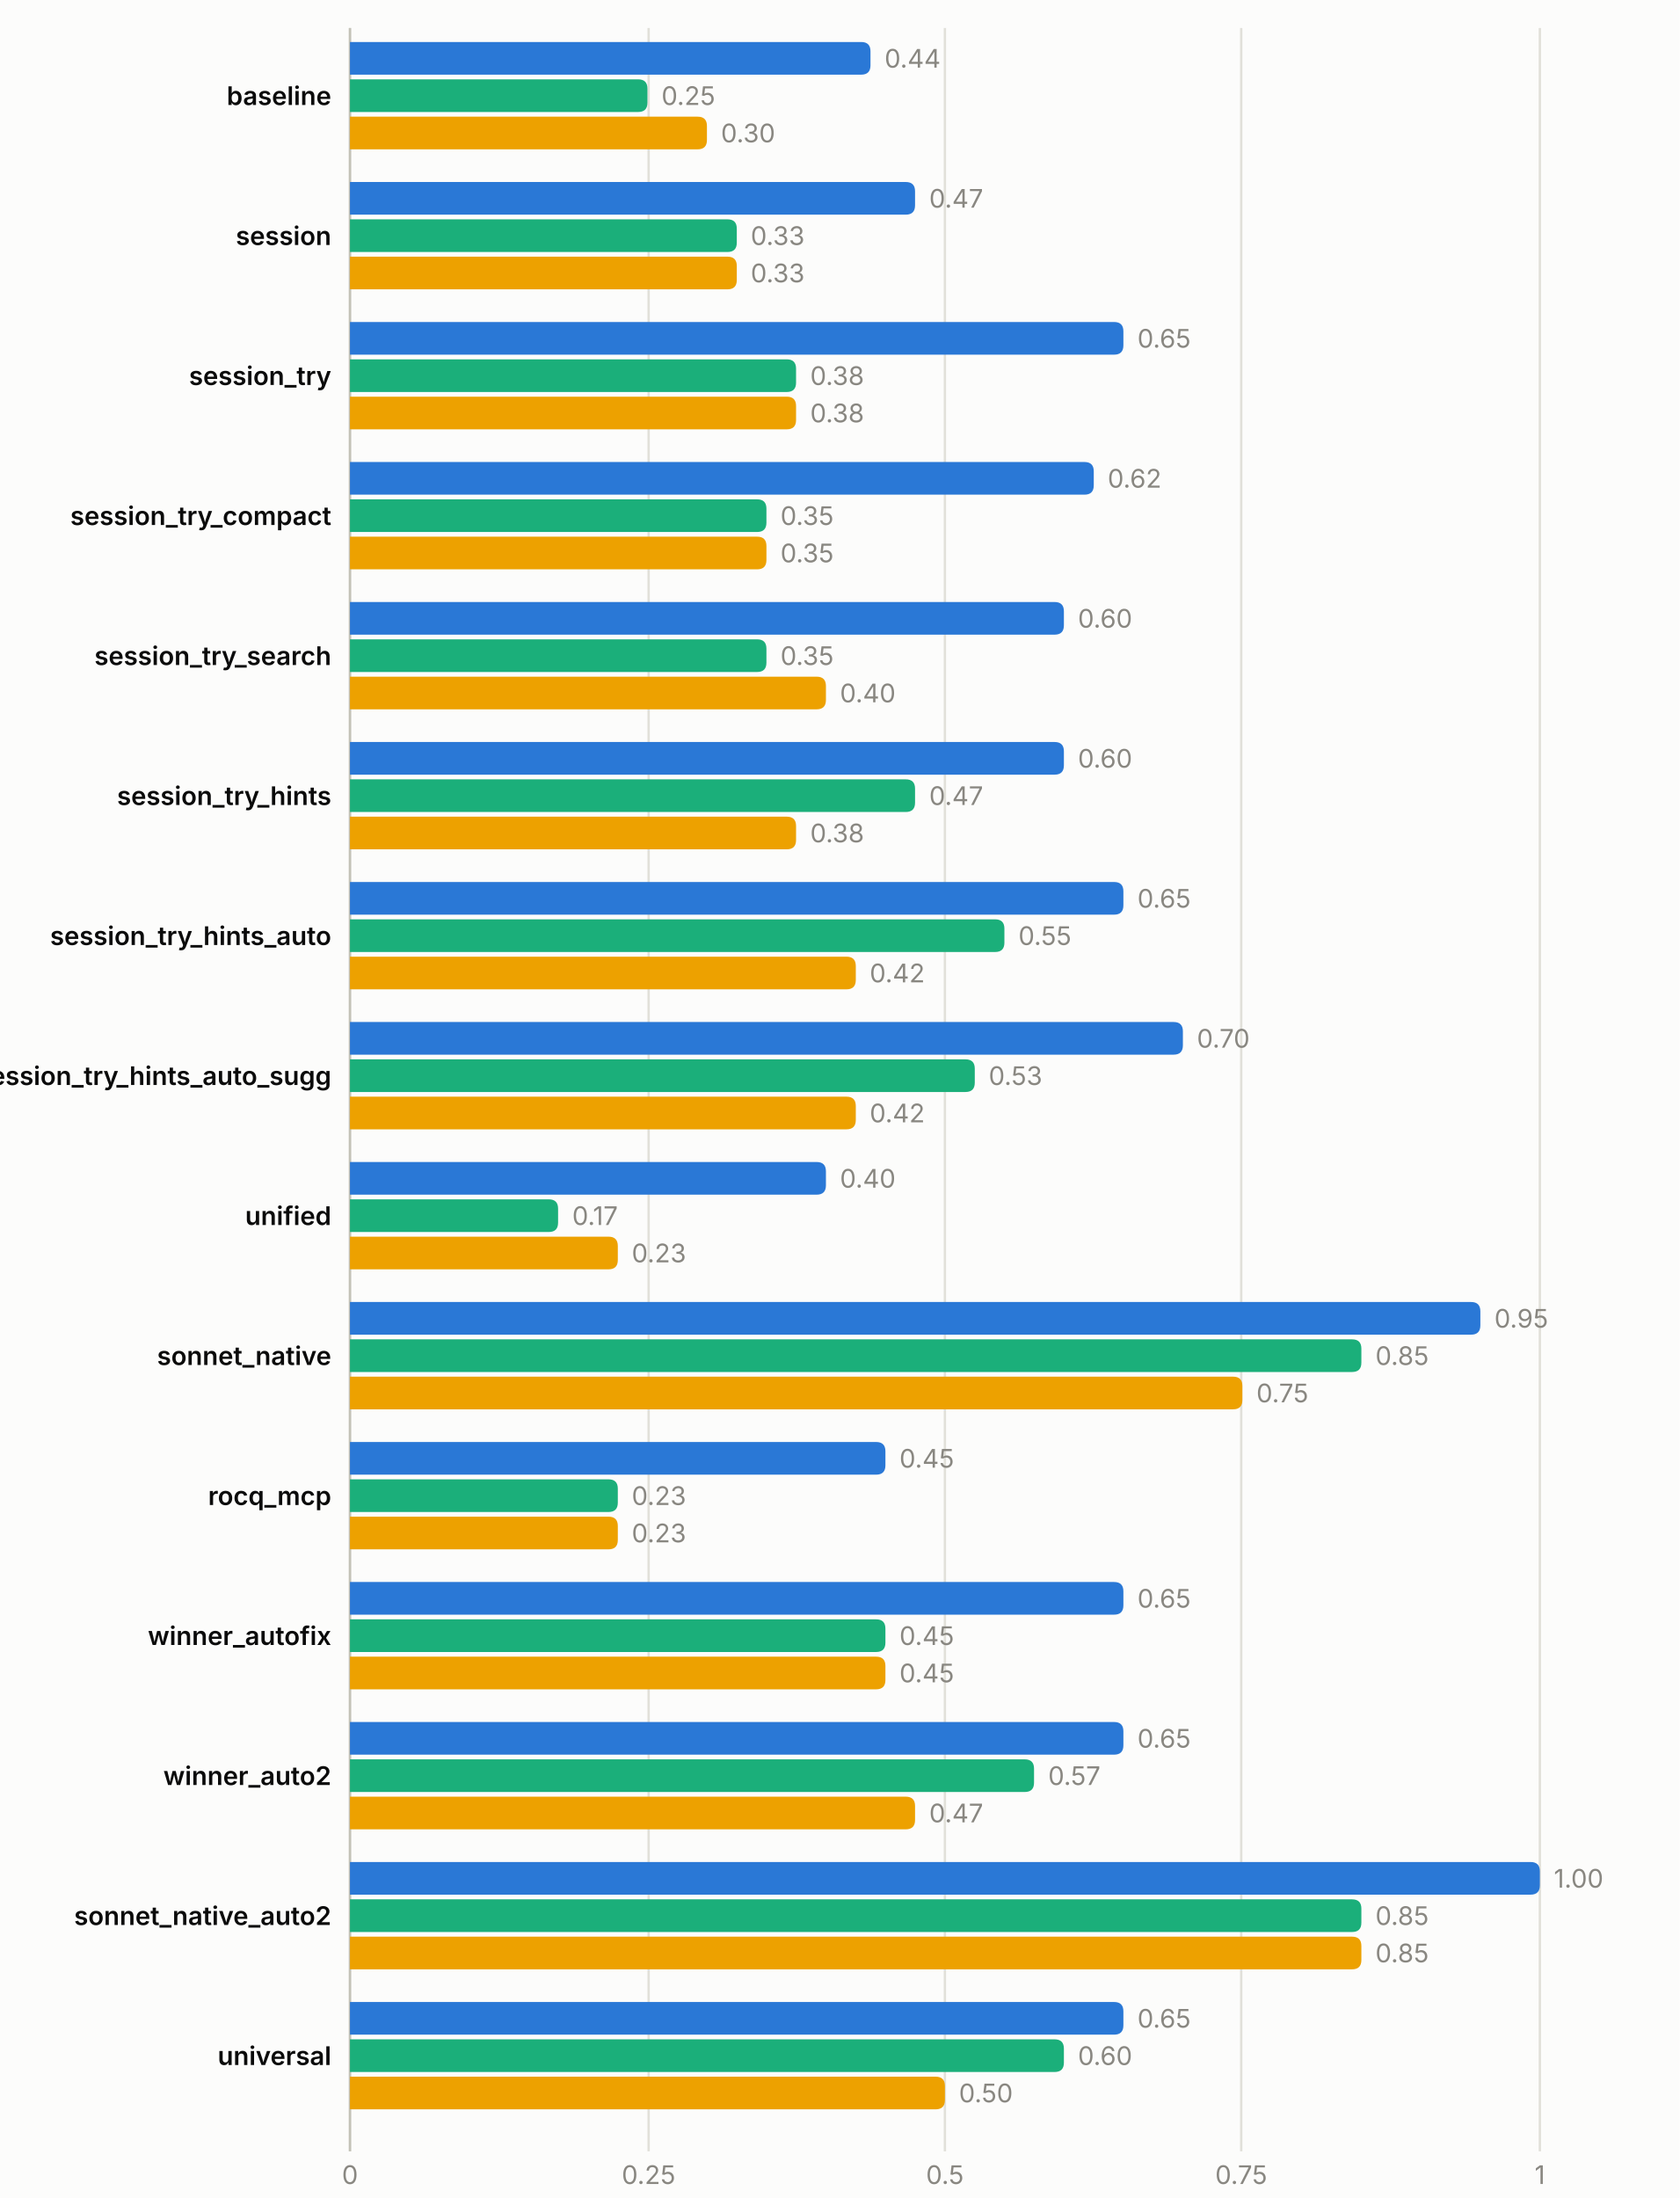
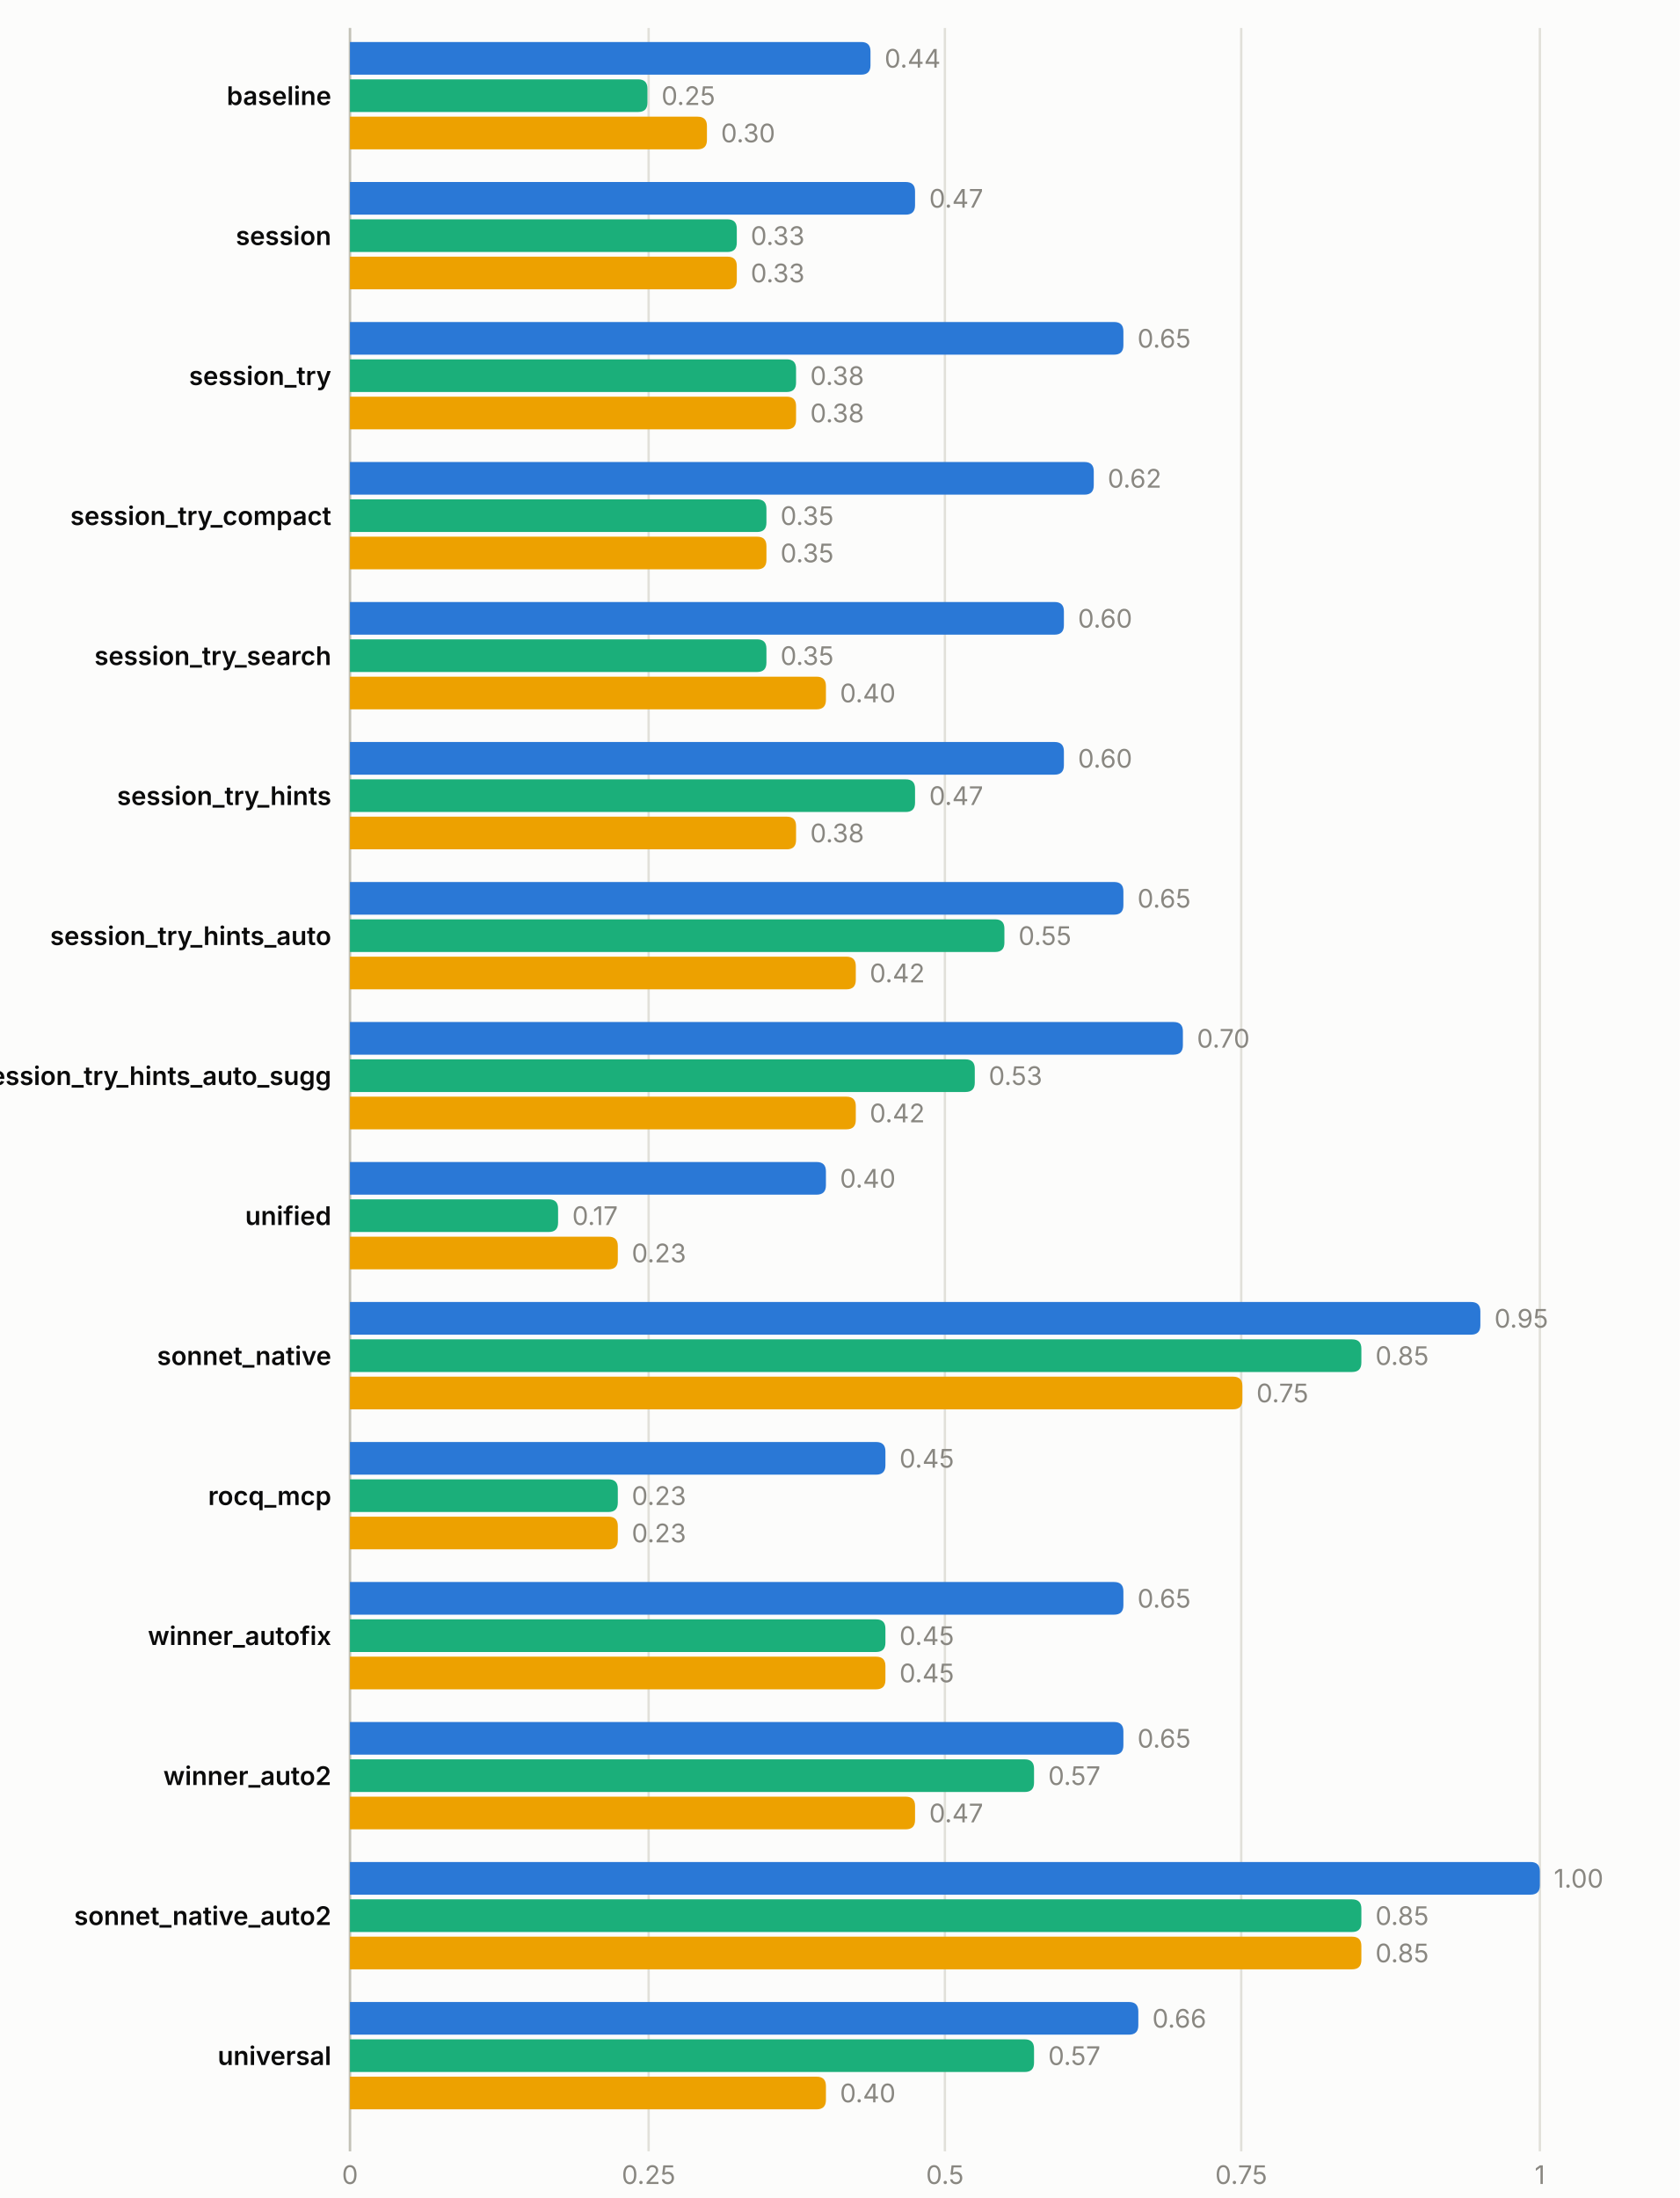
<svg viewBox="0 0 720 942" width="100%" role="img" aria-label="pass@1 per config and difficulty bucket">
  <style>
text { fill:#52514e; font:11px system-ui,-apple-system,'Segoe UI',sans-serif; }
.tick { fill:#898781; font-variant-numeric:tabular-nums; }
.vlab { fill:#0b0b0b; font-weight:600; }
.grid { stroke:#e1e0d9; stroke-width:1; }
.axis { stroke:#c3c2b7; stroke-width:1; }
</style>
  <rect width="100%" height="100%" fill="#fcfcfb" />
  <line class="grid" x1="150" y1="12" x2="150" y2="922" />
  <text class="tick" x="150" y="936" text-anchor="middle">0</text>
  <line class="grid" x1="278" y1="12" x2="278" y2="922" />
  <text class="tick" x="278" y="936" text-anchor="middle">0.25</text>
  <line class="grid" x1="405" y1="12" x2="405" y2="922" />
  <text class="tick" x="405" y="936" text-anchor="middle">0.5</text>
  <line class="grid" x1="532" y1="12" x2="532" y2="922" />
  <text class="tick" x="532" y="936" text-anchor="middle">0.75</text>
  <line class="grid" x1="660" y1="12" x2="660" y2="922" />
  <text class="tick" x="660" y="936" text-anchor="middle">1</text>
  <line class="axis" x1="150" y1="12" x2="150" y2="922" />
  <text x="142" y="45.0" text-anchor="end" class="vlab">baseline</text>
  <path d="M150.0,18.0 h219.1 q4.0,0 4.0,4.0 v6.0 q0,4.0 -4.0,4.0 h-219.1 z" fill="#2a78d6" />
  <text x="379.125" y="29" class="tick">0.44</text>
  <path d="M150.0,34.0 h123.5 q4.0,0 4.0,4.0 v6.0 q0,4.0 -4.0,4.0 h-123.5 z" fill="#1baf7a" />
  <text x="283.5" y="45" class="tick">0.25</text>
  <path d="M150.0,50.0 h149.0 q4.0,0 4.0,4.0 v6.0 q0,4.0 -4.0,4.0 h-149.0 z" fill="#eda100" />
  <text x="309.0" y="61" class="tick">0.30</text>
  <text x="142" y="105.0" text-anchor="end" class="vlab">session</text>
  <path d="M150.0,78.0 h238.2 q4.0,0 4.0,4.0 v6.0 q0,4.0 -4.0,4.0 h-238.2 z" fill="#2a78d6" />
  <text x="398.25" y="89" class="tick">0.47</text>
  <path d="M150.0,94.0 h161.8 q4.0,0 4.0,4.0 v6.0 q0,4.0 -4.0,4.0 h-161.8 z" fill="#1baf7a" />
  <text x="321.75" y="105" class="tick">0.33</text>
  <path d="M150.0,110.0 h161.8 q4.0,0 4.0,4.0 v6.0 q0,4.0 -4.0,4.0 h-161.8 z" fill="#eda100" />
  <text x="321.75" y="121" class="tick">0.33</text>
  <text x="142" y="165.0" text-anchor="end" class="vlab">session_try</text>
  <path d="M150.0,138.0 h327.5 q4.0,0 4.0,4.0 v6.0 q0,4.0 -4.0,4.0 h-327.5 z" fill="#2a78d6" />
  <text x="487.5" y="149" class="tick">0.65</text>
  <path d="M150.0,154.0 h187.2 q4.0,0 4.0,4.0 v6.0 q0,4.0 -4.0,4.0 h-187.2 z" fill="#1baf7a" />
  <text x="347.25" y="165" class="tick">0.38</text>
  <path d="M150.0,170.0 h187.2 q4.0,0 4.0,4.0 v6.0 q0,4.0 -4.0,4.0 h-187.2 z" fill="#eda100" />
  <text x="347.25" y="181" class="tick">0.38</text>
  <text x="142" y="225.0" text-anchor="end" class="vlab">session_try_compact</text>
  <path d="M150.0,198.0 h314.8 q4.0,0 4.0,4.0 v6.0 q0,4.0 -4.0,4.0 h-314.8 z" fill="#2a78d6" />
  <text x="474.75" y="209" class="tick">0.62</text>
  <path d="M150.0,214.0 h174.5 q4.0,0 4.0,4.0 v6.0 q0,4.0 -4.0,4.0 h-174.5 z" fill="#1baf7a" />
  <text x="334.5" y="225" class="tick">0.35</text>
  <path d="M150.0,230.0 h174.5 q4.0,0 4.0,4.0 v6.0 q0,4.0 -4.0,4.0 h-174.5 z" fill="#eda100" />
  <text x="334.5" y="241" class="tick">0.35</text>
  <text x="142" y="285.0" text-anchor="end" class="vlab">session_try_search</text>
  <path d="M150.0,258.0 h302.0 q4.0,0 4.0,4.0 v6.0 q0,4.0 -4.0,4.0 h-302.0 z" fill="#2a78d6" />
  <text x="462.0" y="269" class="tick">0.60</text>
  <path d="M150.0,274.0 h174.5 q4.0,0 4.0,4.0 v6.0 q0,4.0 -4.0,4.0 h-174.5 z" fill="#1baf7a" />
  <text x="334.5" y="285" class="tick">0.35</text>
  <path d="M150.0,290.0 h200.0 q4.0,0 4.0,4.0 v6.0 q0,4.0 -4.0,4.0 h-200.0 z" fill="#eda100" />
  <text x="360.0" y="301" class="tick">0.40</text>
  <text x="142" y="345.0" text-anchor="end" class="vlab">session_try_hints</text>
  <path d="M150.0,318.0 h302.0 q4.0,0 4.0,4.0 v6.0 q0,4.0 -4.0,4.0 h-302.0 z" fill="#2a78d6" />
  <text x="462.0" y="329" class="tick">0.60</text>
  <path d="M150.0,334.0 h238.2 q4.0,0 4.0,4.0 v6.0 q0,4.0 -4.0,4.0 h-238.2 z" fill="#1baf7a" />
  <text x="398.25" y="345" class="tick">0.47</text>
  <path d="M150.0,350.0 h187.2 q4.0,0 4.0,4.0 v6.0 q0,4.0 -4.0,4.0 h-187.2 z" fill="#eda100" />
  <text x="347.25" y="361" class="tick">0.38</text>
  <text x="142" y="405.0" text-anchor="end" class="vlab">session_try_hints_auto</text>
  <path d="M150.0,378.0 h327.5 q4.0,0 4.0,4.0 v6.0 q0,4.0 -4.0,4.0 h-327.5 z" fill="#2a78d6" />
  <text x="487.5" y="389" class="tick">0.65</text>
  <path d="M150.0,394.0 h276.5 q4.0,0 4.0,4.0 v6.0 q0,4.0 -4.0,4.0 h-276.5 z" fill="#1baf7a" />
  <text x="436.5" y="405" class="tick">0.55</text>
  <path d="M150.0,410.0 h212.8 q4.0,0 4.0,4.0 v6.0 q0,4.0 -4.0,4.0 h-212.8 z" fill="#eda100" />
  <text x="372.75" y="421" class="tick">0.42</text>
  <text x="142" y="465.0" text-anchor="end" class="vlab">session_try_hints_auto_sugg</text>
  <path d="M150.0,438.0 h353.0 q4.0,0 4.0,4.0 v6.0 q0,4.0 -4.0,4.0 h-353.0 z" fill="#2a78d6" />
  <text x="513.0" y="449" class="tick">0.70</text>
  <path d="M150.0,454.0 h263.8 q4.0,0 4.0,4.0 v6.0 q0,4.0 -4.0,4.0 h-263.8 z" fill="#1baf7a" />
  <text x="423.75" y="465" class="tick">0.53</text>
  <path d="M150.0,470.0 h212.8 q4.0,0 4.0,4.0 v6.0 q0,4.0 -4.0,4.0 h-212.8 z" fill="#eda100" />
  <text x="372.75" y="481" class="tick">0.42</text>
  <text x="142" y="525.0" text-anchor="end" class="vlab">unified</text>
  <path d="M150.0,498.0 h200.0 q4.0,0 4.0,4.0 v6.0 q0,4.0 -4.0,4.0 h-200.0 z" fill="#2a78d6" />
  <text x="360.0" y="509" class="tick">0.40</text>
  <path d="M150.0,514.0 h85.2 q4.0,0 4.0,4.0 v6.0 q0,4.0 -4.0,4.0 h-85.2 z" fill="#1baf7a" />
  <text x="245.25" y="525" class="tick">0.17</text>
  <path d="M150.0,530.0 h110.8 q4.0,0 4.0,4.0 v6.0 q0,4.0 -4.0,4.0 h-110.8 z" fill="#eda100" />
  <text x="270.75" y="541" class="tick">0.23</text>
  <text x="142" y="585.0" text-anchor="end" class="vlab">sonnet_native</text>
  <path d="M150.0,558.0 h480.5 q4.0,0 4.0,4.0 v6.0 q0,4.0 -4.0,4.0 h-480.5 z" fill="#2a78d6" />
  <text x="640.5" y="569" class="tick">0.95</text>
  <path d="M150.0,574.0 h429.5 q4.0,0 4.0,4.0 v6.0 q0,4.0 -4.0,4.0 h-429.5 z" fill="#1baf7a" />
  <text x="589.5" y="585" class="tick">0.85</text>
  <path d="M150.0,590.0 h378.5 q4.0,0 4.0,4.0 v6.0 q0,4.0 -4.0,4.0 h-378.5 z" fill="#eda100" />
  <text x="538.5" y="601" class="tick">0.75</text>
  <text x="142" y="645.0" text-anchor="end" class="vlab">rocq_mcp</text>
  <path d="M150.0,618.0 h225.5 q4.0,0 4.0,4.0 v6.0 q0,4.0 -4.0,4.0 h-225.5 z" fill="#2a78d6" />
  <text x="385.5" y="629" class="tick">0.45</text>
  <path d="M150.0,634.0 h110.8 q4.0,0 4.0,4.0 v6.0 q0,4.0 -4.0,4.0 h-110.8 z" fill="#1baf7a" />
  <text x="270.75" y="645" class="tick">0.23</text>
  <path d="M150.0,650.0 h110.8 q4.0,0 4.0,4.0 v6.0 q0,4.0 -4.0,4.0 h-110.8 z" fill="#eda100" />
  <text x="270.75" y="661" class="tick">0.23</text>
  <text x="142" y="705.0" text-anchor="end" class="vlab">winner_autofix</text>
  <path d="M150.0,678.0 h327.5 q4.0,0 4.0,4.0 v6.0 q0,4.0 -4.0,4.0 h-327.5 z" fill="#2a78d6" />
  <text x="487.5" y="689" class="tick">0.65</text>
  <path d="M150.0,694.0 h225.5 q4.0,0 4.0,4.0 v6.0 q0,4.0 -4.0,4.0 h-225.5 z" fill="#1baf7a" />
  <text x="385.5" y="705" class="tick">0.45</text>
  <path d="M150.0,710.0 h225.5 q4.0,0 4.0,4.0 v6.0 q0,4.0 -4.0,4.0 h-225.5 z" fill="#eda100" />
  <text x="385.5" y="721" class="tick">0.45</text>
  <text x="142" y="765.0" text-anchor="end" class="vlab">winner_auto2</text>
  <path d="M150.0,738.0 h327.5 q4.0,0 4.0,4.0 v6.0 q0,4.0 -4.0,4.0 h-327.5 z" fill="#2a78d6" />
  <text x="487.5" y="749" class="tick">0.65</text>
  <path d="M150.0,754.0 h289.2 q4.0,0 4.0,4.0 v6.0 q0,4.0 -4.0,4.0 h-289.2 z" fill="#1baf7a" />
  <text x="449.25" y="765" class="tick">0.57</text>
  <path d="M150.0,770.0 h238.2 q4.0,0 4.0,4.0 v6.0 q0,4.0 -4.0,4.0 h-238.2 z" fill="#eda100" />
  <text x="398.25" y="781" class="tick">0.47</text>
  <text x="142" y="825.0" text-anchor="end" class="vlab">sonnet_native_auto2</text>
  <path d="M150.0,798.0 h506.0 q4.0,0 4.0,4.0 v6.0 q0,4.0 -4.0,4.0 h-506.0 z" fill="#2a78d6" />
  <text x="666.0" y="809" class="tick">1.00</text>
  <path d="M150.0,814.0 h429.5 q4.0,0 4.0,4.0 v6.0 q0,4.0 -4.0,4.0 h-429.5 z" fill="#1baf7a" />
  <text x="589.5" y="825" class="tick">0.85</text>
  <path d="M150.0,830.0 h429.5 q4.0,0 4.0,4.0 v6.0 q0,4.0 -4.0,4.0 h-429.5 z" fill="#eda100" />
  <text x="589.5" y="841" class="tick">0.85</text>
  <text x="142" y="885.0" text-anchor="end" class="vlab">universal</text>
-   <path d="M150.0,858.0 h327.5 q4.0,0 4.0,4.0 v6.0 q0,4.0 -4.0,4.0 h-327.5 z" fill="#2a78d6" />
-   <text x="487.5" y="869" class="tick">0.65</text>
-   <path d="M150.0,874.0 h302.0 q4.0,0 4.0,4.0 v6.0 q0,4.0 -4.0,4.0 h-302.0 z" fill="#1baf7a" />
-   <text x="462.0" y="885" class="tick">0.60</text>
-   <path d="M150.0,890.0 h251.0 q4.0,0 4.0,4.0 v6.0 q0,4.0 -4.0,4.0 h-251.0 z" fill="#eda100" />
-   <text x="411.0" y="901" class="tick">0.50</text>
+   <path d="M150.0,858.0 h333.9 q4.0,0 4.0,4.0 v6.0 q0,4.0 -4.0,4.0 h-333.9 z" fill="#2a78d6" />
+   <text x="493.875" y="869" class="tick">0.66</text>
+   <path d="M150.0,874.0 h289.2 q4.0,0 4.0,4.0 v6.0 q0,4.0 -4.0,4.0 h-289.2 z" fill="#1baf7a" />
+   <text x="449.25" y="885" class="tick">0.57</text>
+   <path d="M150.0,890.0 h200.0 q4.0,0 4.0,4.0 v6.0 q0,4.0 -4.0,4.0 h-200.0 z" fill="#eda100" />
+   <text x="360.0" y="901" class="tick">0.40</text>
</svg>
